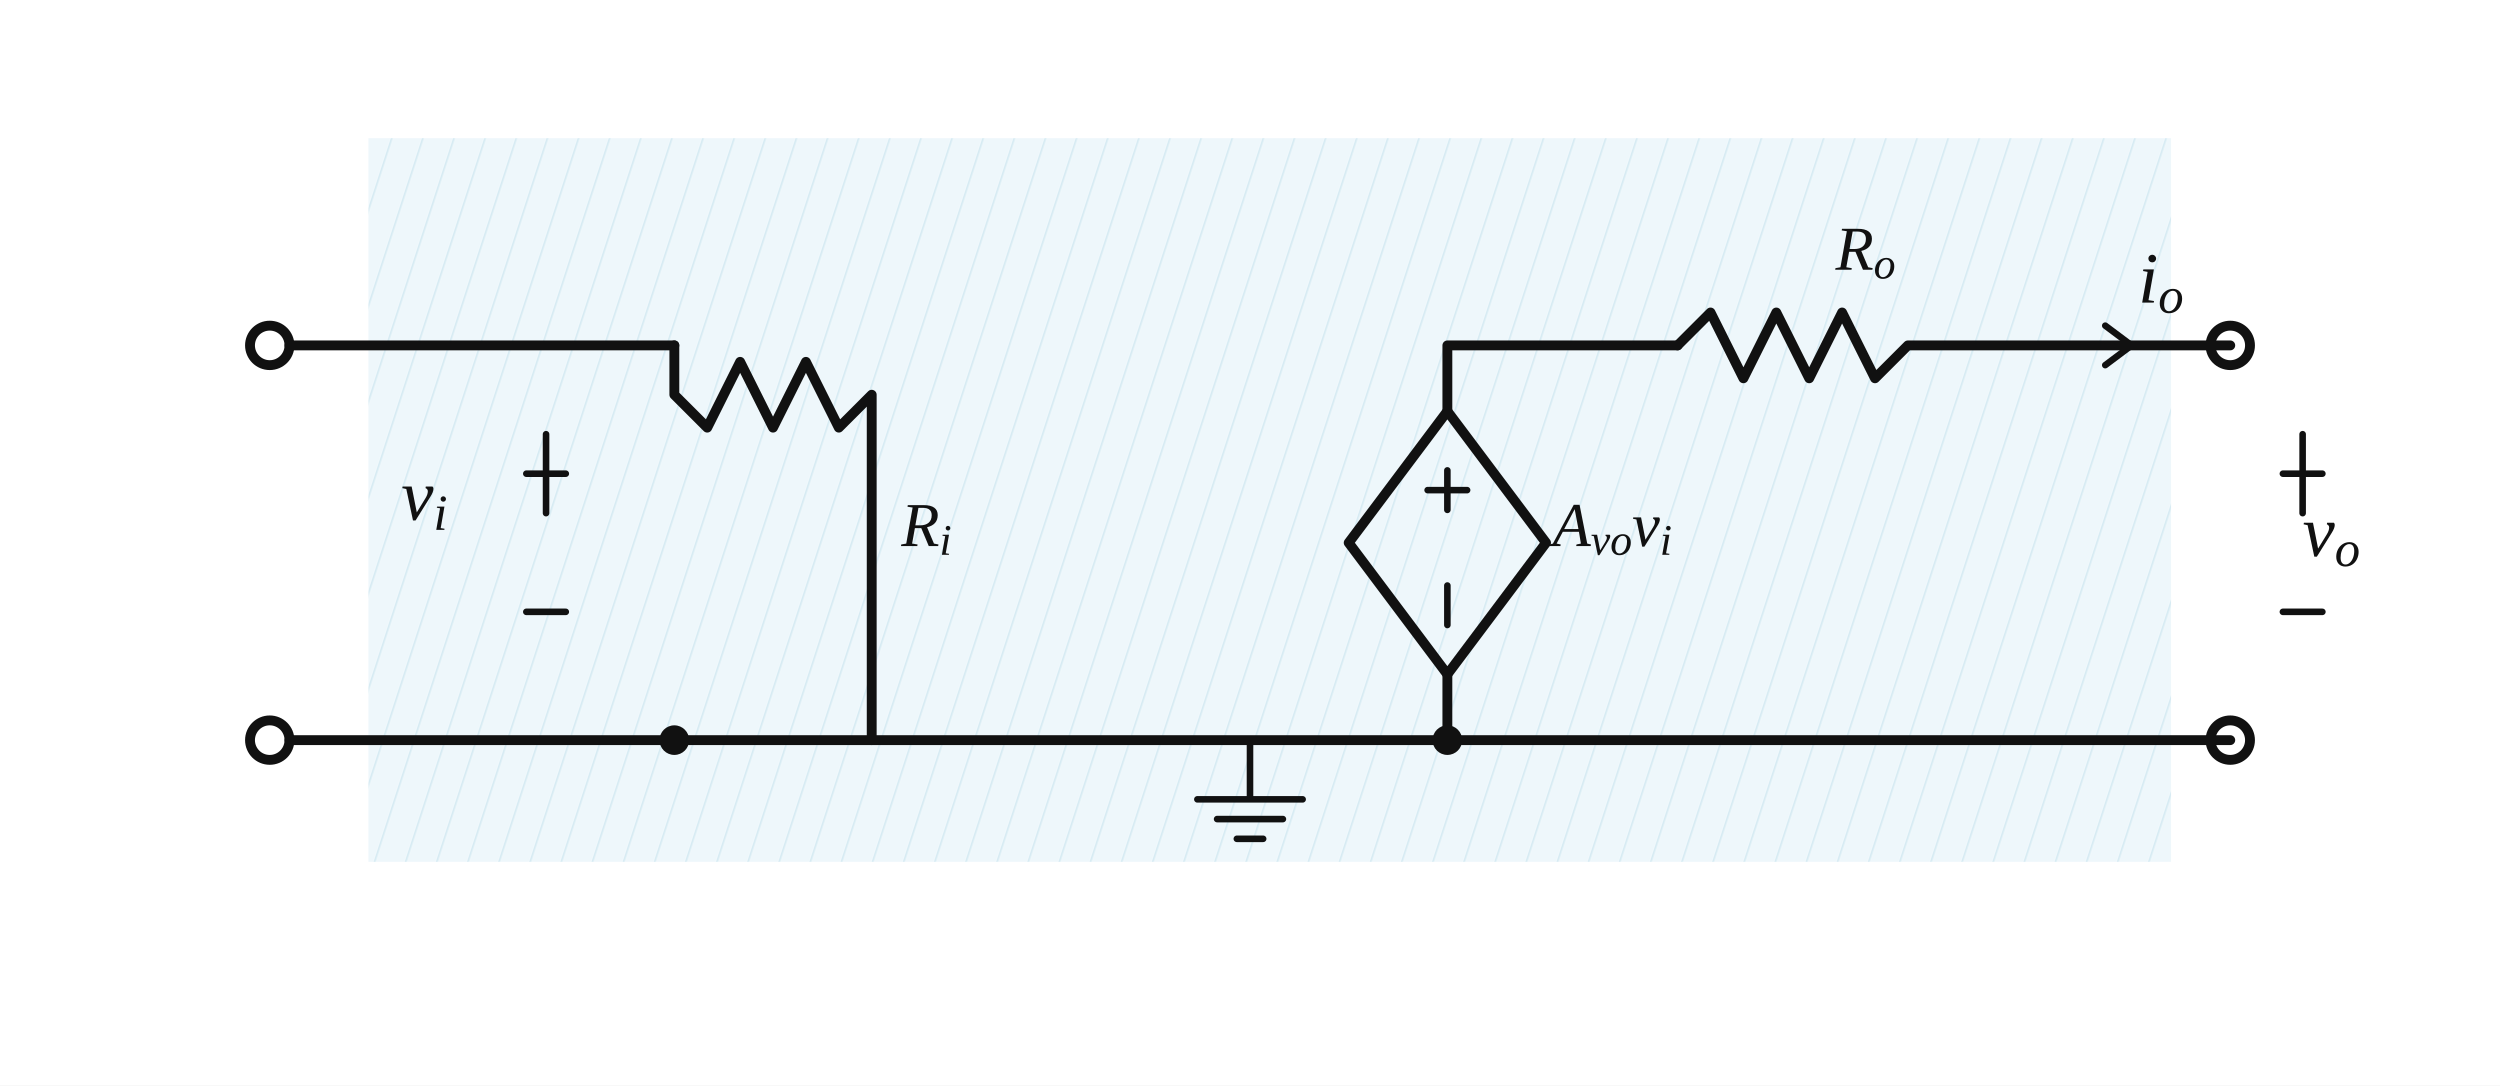
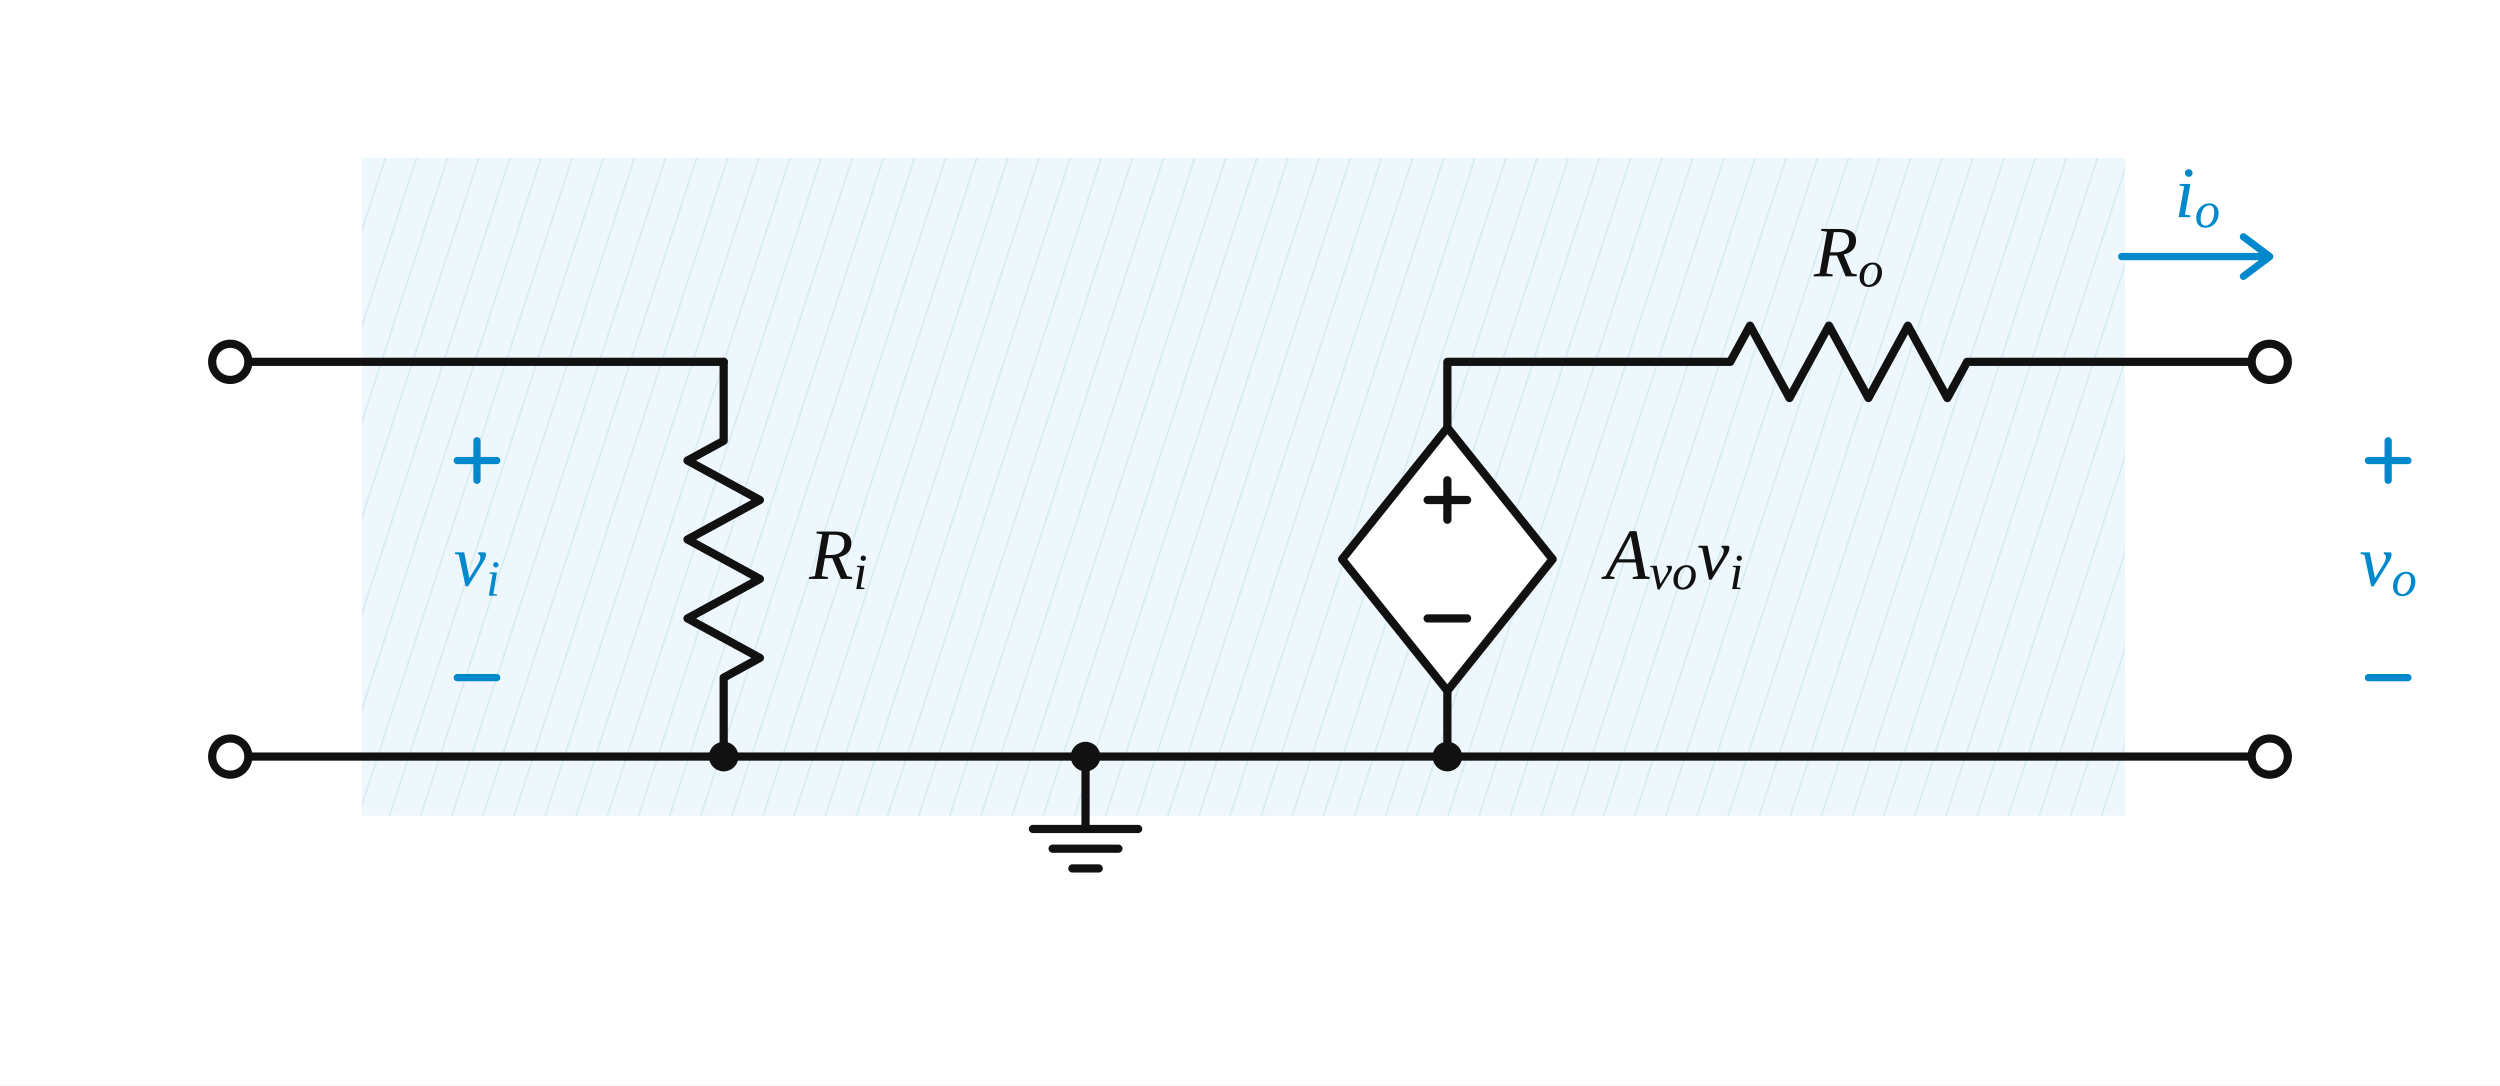
<svg xmlns="http://www.w3.org/2000/svg" viewBox="0 0 760 330" role="img" aria-labelledby="title desc">
  <defs>
    <pattern id="shade" width="9" height="9" patternUnits="userSpaceOnUse" patternTransform="rotate(18)">
      <rect width="9" height="9" fill="#eef7fb" />
      <path d="M0 0V9" stroke="#d7ebf3" stroke-width="1" />
    </pattern>
    <style>
-       .wire{fill:none;stroke:#111;stroke-width:3;stroke-linecap:round;stroke-linejoin:round}
-       .thin{fill:none;stroke:#111;stroke-width:2;stroke-linecap:round;stroke-linejoin:round}
+       .wire{fill:none;stroke:#111;stroke-width:2.5;stroke-linecap:round;stroke-linejoin:round}
      .math{fill:#111;font:italic 22px "Times New Roman",Georgia,serif}
-       .small{fill:#111;font:italic 19px "Times New Roman",Georgia,serif}
-       .port{fill:#fff;stroke:#111;stroke-width:3}
+       .port{fill:#fff;stroke:#111;stroke-width:2.5}
+       .signal{fill:#0088cc;font:italic 22px "Times New Roman",Georgia,serif}
+       .signal-mark{fill:none;stroke:#0088cc;stroke-width:2.2;stroke-linecap:round;stroke-linejoin:round}
    </style>
  </defs>
  <rect width="760" height="330" fill="#fff" />
-   <rect x="112" y="42" width="548" height="220" fill="url(#shade)" />
-   <circle class="port" cx="82" cy="105" r="6" />
-   <circle class="port" cx="82" cy="225" r="6" />
-   <circle class="port" cx="678" cy="105" r="6" />
-   <circle class="port" cx="678" cy="225" r="6" />
-   <path class="wire" d="M88 105H205M88 225H678" />
-   <path class="wire" d="M205 105V120l10 10 10-20 10 20 10-20 10 20 10-10v105" />
-   <path class="wire" d="M440 125V105H510M440 205V225" />
-   <path class="wire" d="M440 125L410 165 440 205 470 165Z" />
-   <path class="wire" d="M510 105l10-10 10 20 10-20 10 20 10-20 10 20 10-10H678" />
-   <circle cx="205" cy="225" r="4.5" fill="#111" />
-   <circle cx="440" cy="225" r="4.5" fill="#111" />
-   <path class="thin" d="M440 143v12M434 149h12M440 178v12" />
-   <path class="thin" d="M616 105h32M640 99l8 6-8 6" />
-   <path class="thin" d="M166 132v24M160 144h12M160 186h12" />
-   <path class="thin" d="M700 132v24M694 144h12M694 186h12" />
-   <path class="thin" d="M380 225v18m-16 0h32m-26 6h20m-14 6h8" />
-   <text class="math" x="122" y="158">v<tspan baseline-shift="sub" font-size="70%">i</tspan>
+   <rect x="110" y="48" width="536" height="200" fill="url(#shade)" />
+   <circle class="port" cx="70" cy="110" r="5.5" />
+   <circle class="port" cx="70" cy="230" r="5.5" />
+   <circle class="port" cx="690" cy="110" r="5.5" />
+   <circle class="port" cx="690" cy="230" r="5.5" />
+   <path class="wire" d="M76 110H220" />
+   <path class="wire" d="M220 110V134l-11 6 22 12-22 12 22 12-22 12 22 12-11 6V230" />
+   <path class="wire" d="M440 210V230" />
+   <path class="wire" d="M440 130V110H526l6-11 12 22 12-22 12 22 12-22 12 22 6-11H684" />
+   <polygon points="440,130 472,170 440,210 408,170" fill="#fff" stroke="#111" stroke-width="2.5" stroke-linejoin="round" />
+   <path class="wire" d="M434 152h12M440 146v12M434 188h12" stroke-width="2" />
+   <path class="wire" d="M76 230H684" />
+   <path class="wire" d="M330 230v22M314 252h32M320 258h20M326 264h8" stroke-width="2" />
+   <circle cx="220" cy="230" r="4.5" fill="#111" />
+   <circle cx="330" cy="230" r="4.5" fill="#111" />
+   <circle cx="440" cy="230" r="4.5" fill="#111" />
+   <path class="signal-mark" d="M139 140h12M145 134v12M139 206h12" />
+   <text class="signal" x="145" y="178" text-anchor="middle">v<tspan baseline-shift="sub" font-size="70%">i</tspan>
  </text>
-   <text class="small" x="274" y="166">R<tspan baseline-shift="sub" font-size="70%">i</tspan>
+   <text class="math" x="246" y="176">R<tspan baseline-shift="sub" font-size="70%">i</tspan>
  </text>
-   <text class="small" x="472" y="166">A<tspan baseline-shift="sub" font-size="70%">vo</tspan>v<tspan baseline-shift="sub" font-size="70%">i</tspan>
+   <text class="math" x="488" y="176">A<tspan baseline-shift="sub" font-size="70%">vo</tspan>v<tspan baseline-shift="sub" font-size="70%">i</tspan>
  </text>
-   <text class="small" x="558" y="82">R<tspan baseline-shift="sub" font-size="70%">o</tspan>
+   <text class="math" x="562" y="84" text-anchor="middle">R<tspan baseline-shift="sub" font-size="70%">o</tspan>
  </text>
-   <text class="math" x="700" y="169">v<tspan baseline-shift="sub" font-size="70%">o</tspan>
+   <path class="signal-mark" d="M645 78h45M682 72l8 6-8 6" />
+   <text class="signal" x="668" y="66" text-anchor="middle">i<tspan baseline-shift="sub" font-size="70%">o</tspan>
  </text>
-   <text class="math" x="650" y="92">i<tspan baseline-shift="sub" font-size="70%">o</tspan>
+   <path class="signal-mark" d="M720 140h12M726 134v12M720 206h12" />
+   <text class="signal" x="726" y="178" text-anchor="middle">v<tspan baseline-shift="sub" font-size="70%">o</tspan>
  </text>
</svg>
